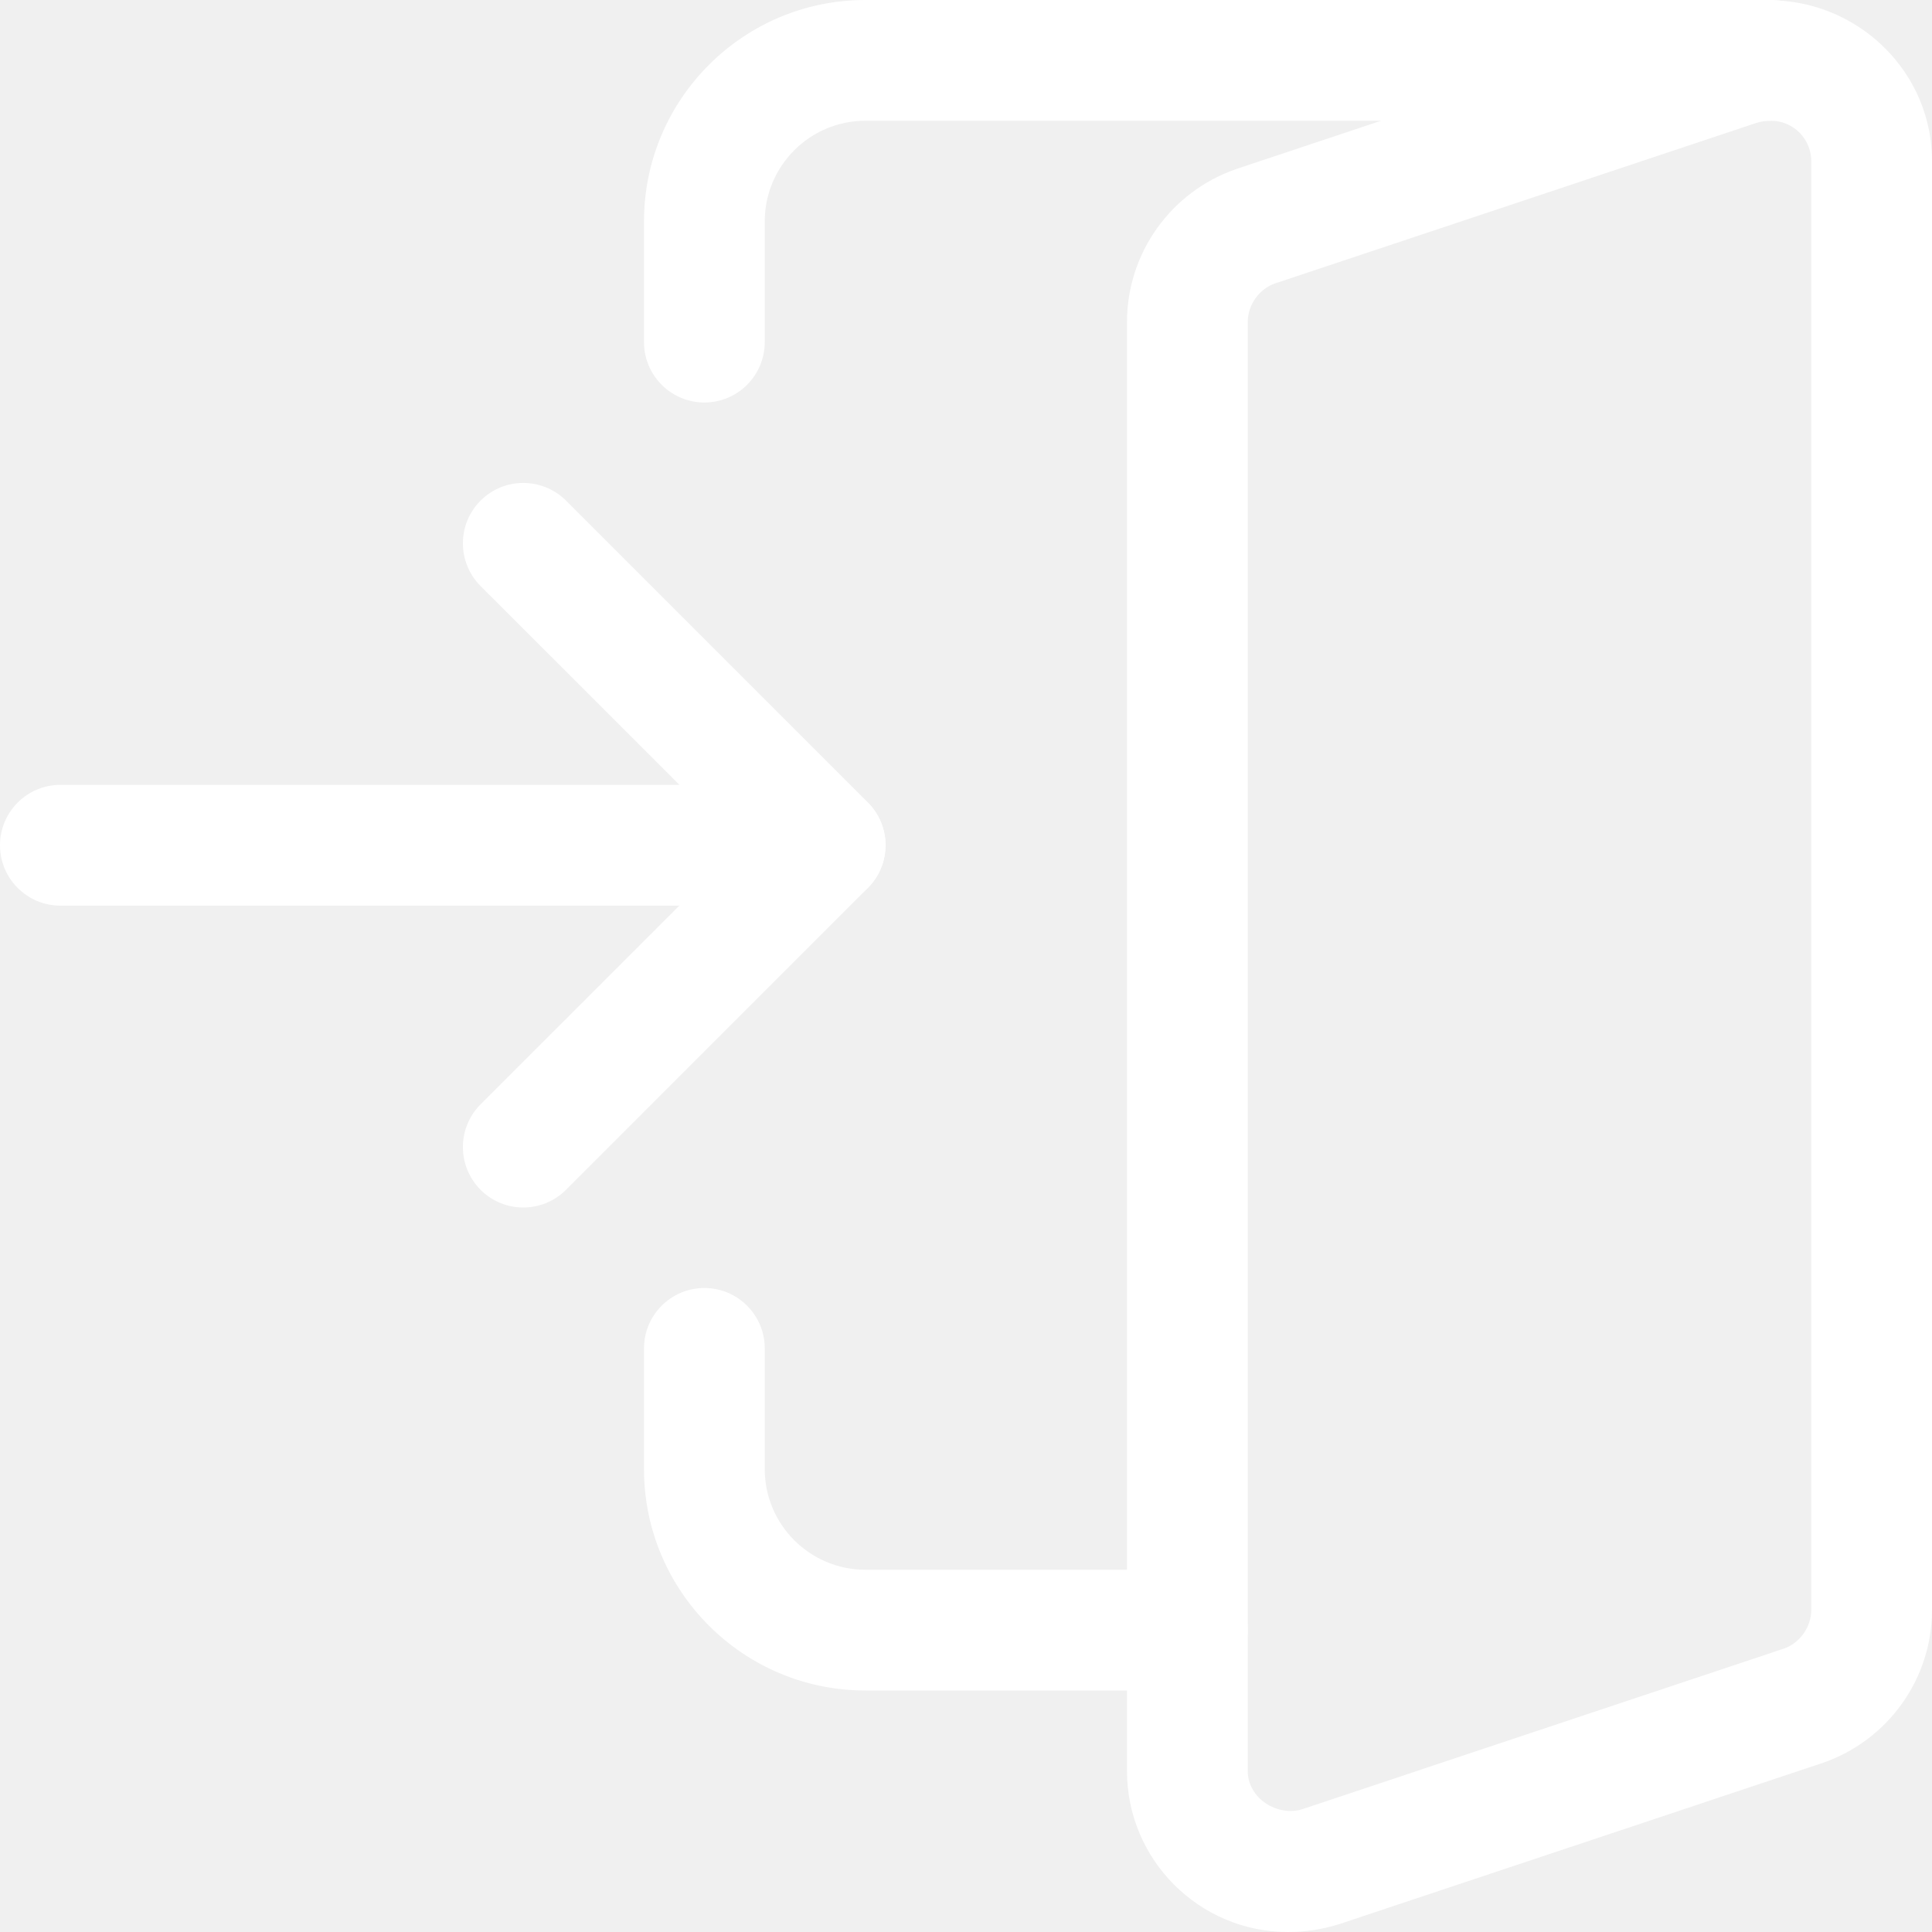
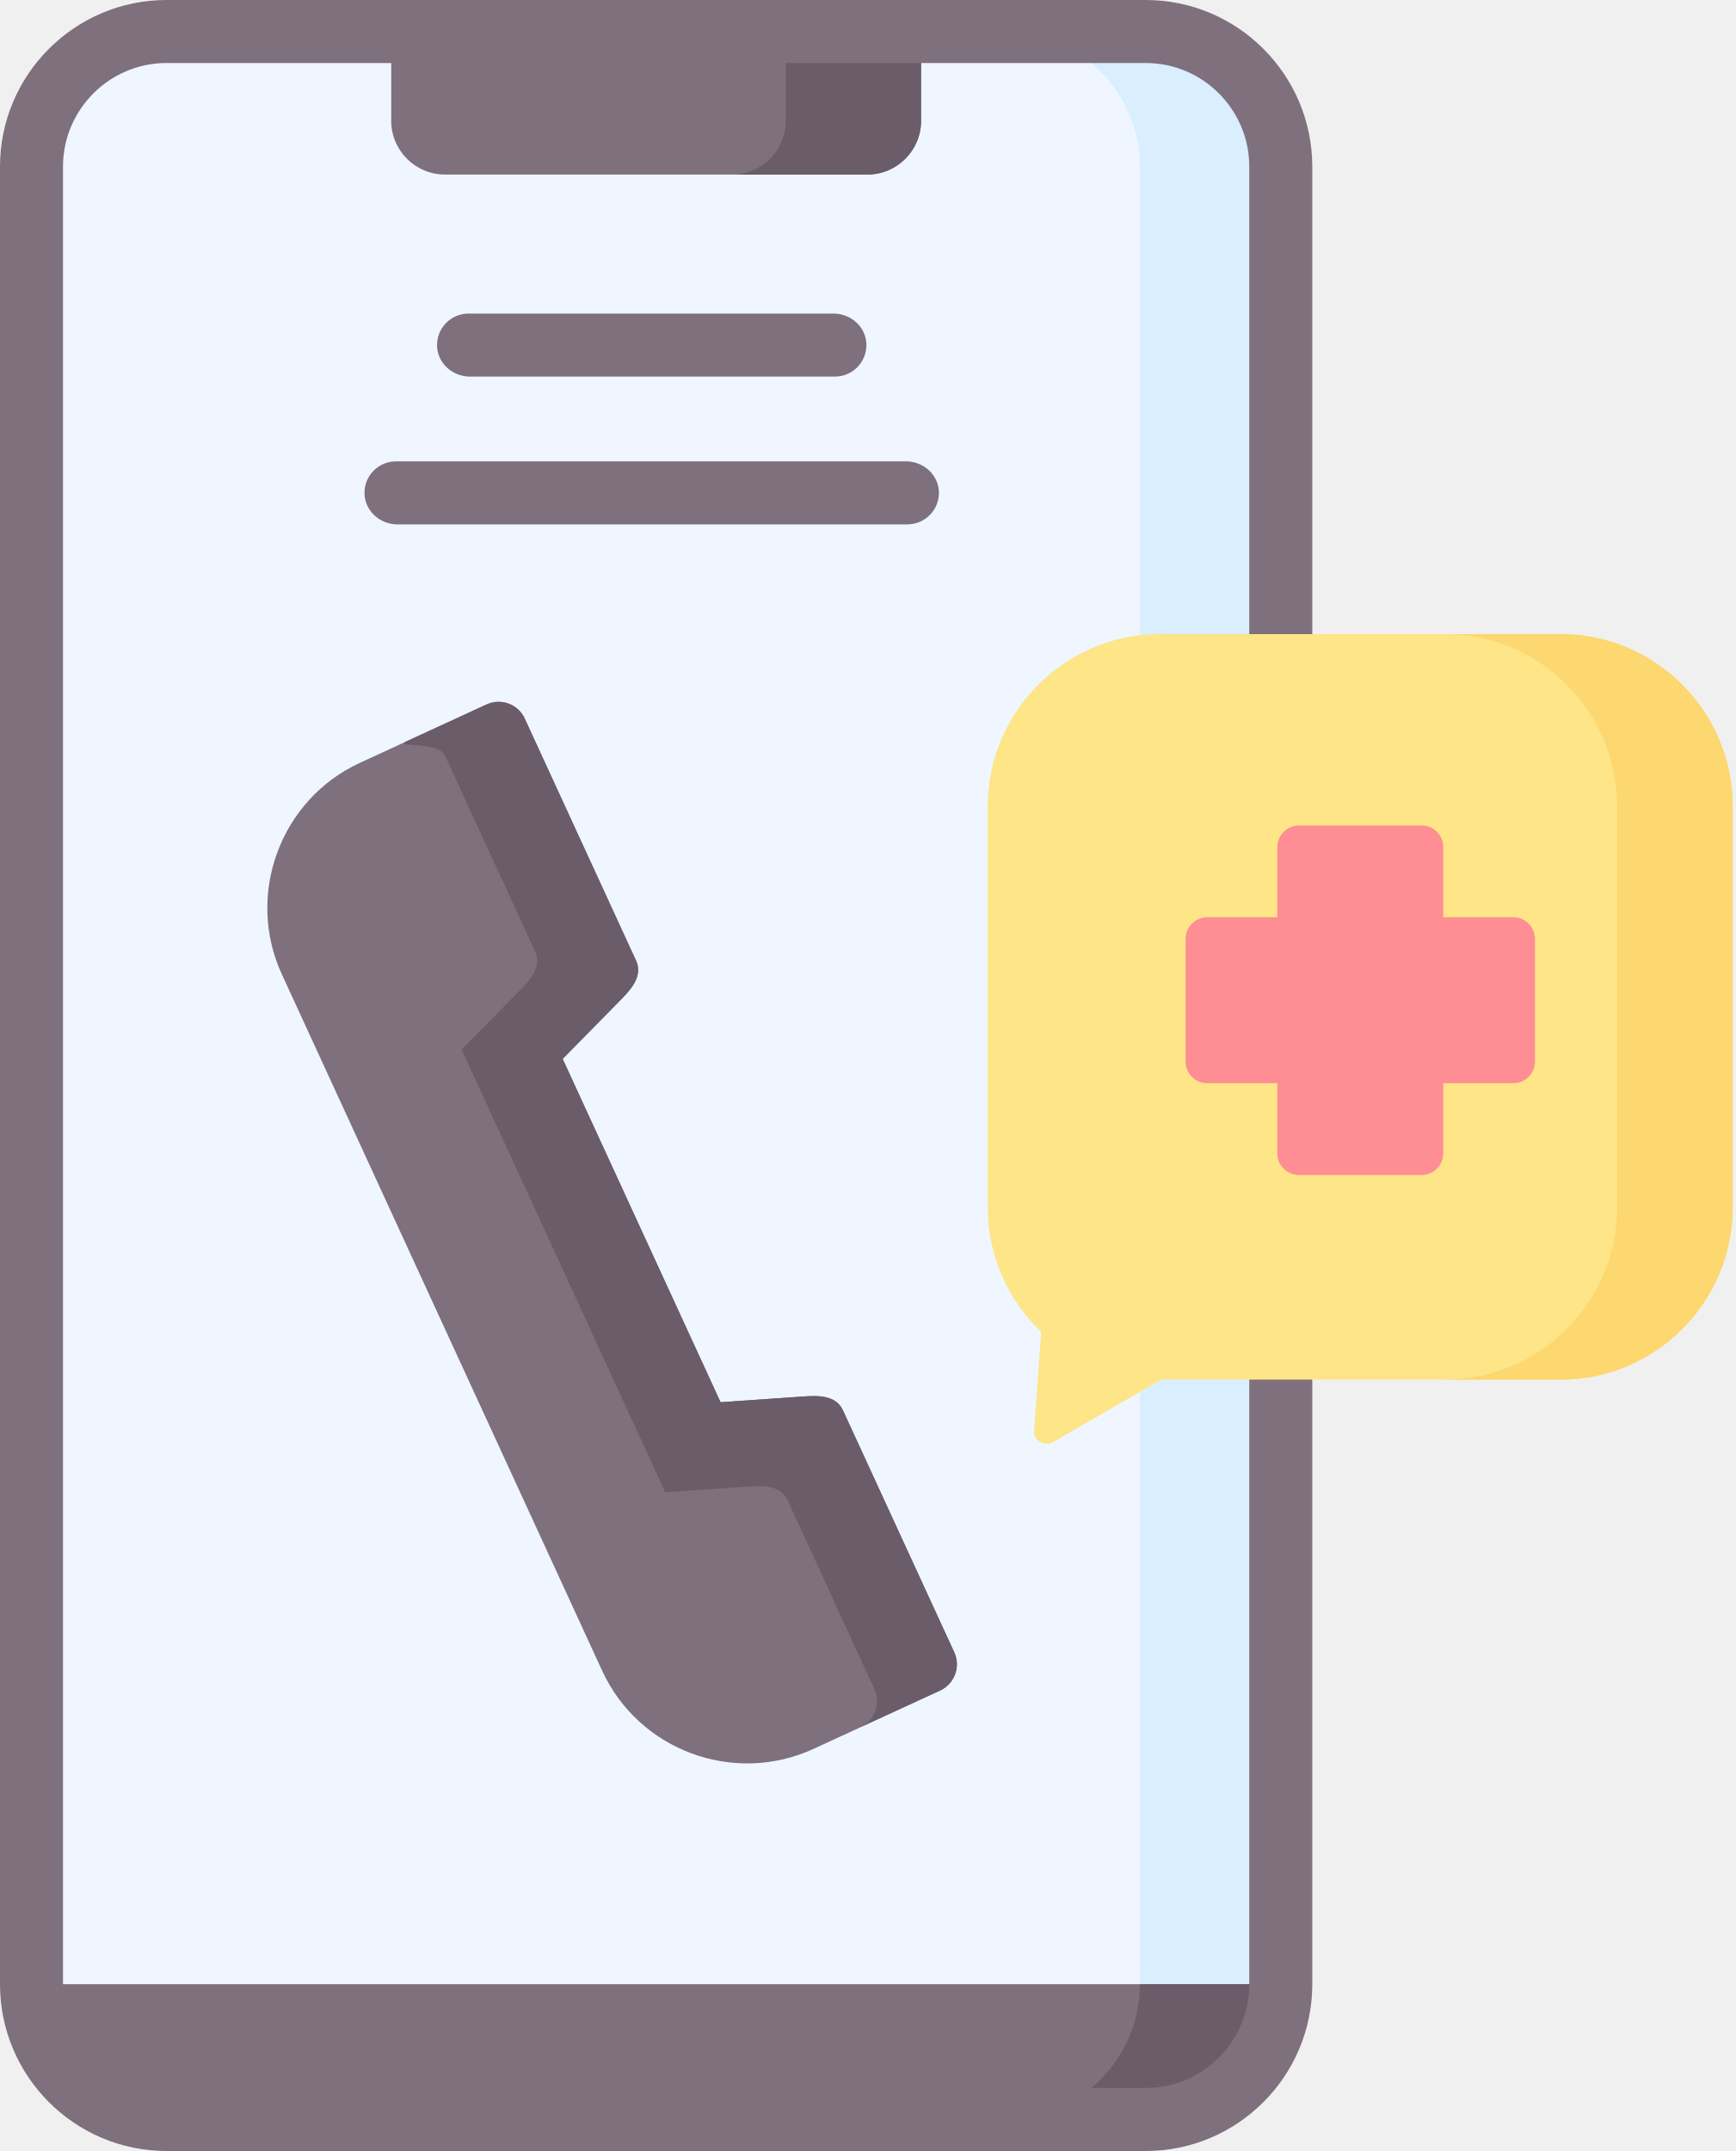
- <svg xmlns="http://www.w3.org/2000/svg" width="90" height="90" viewBox="0 0 90 90" fill="none">
-   <path d="M38.438 42.188H2.812C1.26 42.188 0 40.928 0 39.375C0 37.822 1.26 36.562 2.812 36.562H38.438C39.99 36.562 41.25 37.822 41.25 39.375C41.25 40.928 39.99 42.188 38.438 42.188Z" fill="white" />
-   <path d="M24.375 56.25C23.655 56.25 22.935 55.976 22.387 55.425C21.289 54.326 21.289 52.545 22.387 51.446L34.463 39.372L22.387 27.3C21.289 26.201 21.289 24.42 22.387 23.321C23.486 22.223 25.267 22.223 26.367 23.321L40.429 37.384C41.528 38.482 41.528 40.264 40.429 41.363L26.367 55.425C25.815 55.976 25.095 56.25 24.375 56.25Z" fill="white" />
-   <path d="M59.999 90C55.863 90 52.5 86.636 52.5 82.5V15C52.5 11.794 54.54 8.933 57.577 7.879L80.107 0.367C85.147 -1.178 90 2.561 90 7.5V75C90 78.203 87.96 81.06 84.926 82.117L62.388 89.633C61.567 89.887 60.806 90 59.999 90ZM82.499 5.625C82.256 5.625 82.05 5.655 81.829 5.723L59.392 13.204C58.657 13.459 58.125 14.201 58.125 15V82.5C58.125 83.779 59.512 84.641 60.671 84.278L83.107 76.796C83.838 76.541 84.375 75.799 84.375 75V7.5C84.375 6.469 83.535 5.625 82.499 5.625Z" fill="white" />
-   <path d="M32.812 18.75C31.26 18.75 30 17.49 30 15.938V10.313C30 4.624 34.623 0 40.312 0H82.499C84.052 0 85.312 1.26 85.312 2.812C85.312 4.365 84.052 5.625 82.499 5.625H40.312C37.728 5.625 35.625 7.729 35.625 10.313V15.938C35.625 17.49 34.365 18.75 32.812 18.75Z" fill="white" />
-   <path d="M55.312 78.75H40.312C34.623 78.75 30 74.126 30 68.437V62.812C30 61.26 31.26 60 32.812 60C34.365 60 35.625 61.26 35.625 62.812V68.437C35.625 71.021 37.728 73.125 40.312 73.125H55.312C56.865 73.125 58.125 74.385 58.125 75.938C58.125 77.49 56.865 78.75 55.312 78.75Z" fill="white" />
+ <svg xmlns="http://www.w3.org/2000/svg" width="142" height="176" viewBox="0 0 142 176" fill="none">
+   <path fill-rule="evenodd" clip-rule="evenodd" d="M2.58 13.638V162.352L55.688 167.887L104.815 162.352C104.815 107.659 104.815 76.4 104.815 13.638C104.815 7.557 99.84 2.578 93.763 2.578H75.378L53.703 14.281L32.017 2.578H13.632C7.556 2.578 2.58 7.557 2.58 13.638Z" fill="#EFF6FF" />
+   <path fill-rule="evenodd" clip-rule="evenodd" d="M32.016 2.578V9.896C32.016 12.308 33.989 14.281 36.401 14.281H70.996C73.41 14.281 75.377 12.303 75.377 9.896V2.578H32.016Z" fill="#7E707D" />
+   <path fill-rule="evenodd" clip-rule="evenodd" d="M23.066 79.722L49.28 136.706C52.279 143.225 60.059 146.1 66.574 143.098L76.935 138.324C78.113 137.778 78.639 136.375 78.094 135.196L68.989 115.405C68.444 114.226 67.158 114.168 65.863 114.256L58.969 114.733L46.047 86.641L50.896 81.71C51.802 80.785 52.591 79.762 52.045 78.583L42.941 58.792C42.405 57.613 40.993 57.097 39.815 57.642L29.454 62.417C22.939 65.418 20.067 73.204 23.066 79.722Z" fill="#7E707D" />
+   <path fill-rule="evenodd" clip-rule="evenodd" d="M2.58 162.352C2.58 168.443 7.556 173.422 13.632 173.422H93.763C99.839 173.422 104.815 168.443 104.815 162.352H2.58Z" fill="#7E707D" />
+   <path fill-rule="evenodd" clip-rule="evenodd" d="M93.285 13.638V51.971C93.82 51.912 94.356 51.883 94.911 51.883H104.814V13.638C104.814 7.557 99.838 2.578 93.762 2.578H82.232C88.308 2.578 93.285 7.557 93.285 13.638Z" fill="#D9EEFF" />
+   <path fill-rule="evenodd" clip-rule="evenodd" d="M93.285 113.885V162.352H104.815V112.882H95.018L93.285 113.885Z" fill="#D9EEFF" />
+   <path fill-rule="evenodd" clip-rule="evenodd" d="M93.285 162.352C93.285 168.443 88.309 173.422 82.232 173.422H93.762C99.838 173.422 104.814 168.443 104.814 162.352H93.285Z" fill="#6A5C69" />
+   <path fill-rule="evenodd" clip-rule="evenodd" d="M36.406 61.803L43.777 77.822C44.322 79.001 43.534 80.024 42.628 80.95L37.779 85.88L54.44 122.099L61.334 121.622C62.629 121.534 63.924 121.602 64.46 122.772L71.559 138.206C72.104 139.376 71.588 140.779 70.409 141.325L76.934 138.323C78.112 137.778 78.638 136.375 78.093 135.195L68.988 115.405C68.443 114.226 67.157 114.168 65.862 114.255L58.968 114.733L46.046 86.641L50.895 81.71C51.801 80.784 52.59 79.761 52.045 78.582L42.94 58.792C42.404 57.613 40.992 57.096 39.814 57.642L33.29 60.643C32.111 61.189 35.87 60.624 36.406 61.803Z" fill="#6A5C69" />
+   <path fill-rule="evenodd" clip-rule="evenodd" d="M64.304 9.896C64.304 12.303 62.337 14.281 59.932 14.281H70.993C73.408 14.281 75.375 12.303 75.375 9.896V2.578H64.303V8.551V9.896H64.304Z" fill="#6A5C69" />
+   <path d="M74.259 42.905H32.514C31.103 42.905 29.872 41.817 29.829 40.406C29.786 38.946 30.956 37.749 32.406 37.749H74.151C75.562 37.749 76.793 38.837 76.836 40.248C76.879 41.708 75.709 42.905 74.259 42.905Z" fill="#7E707D" />
+   <path d="M68.326 30.813H38.452C37.04 30.813 35.809 29.725 35.767 28.314C35.723 26.854 36.894 25.657 38.344 25.657H68.218C69.63 25.657 70.861 26.744 70.903 28.155C70.947 29.615 69.776 30.813 68.326 30.813Z" fill="#7E707D" />
+   <path d="M104.893 54.46C106.304 54.418 107.392 53.187 107.392 51.775V13.638C107.392 6.118 101.277 0 93.761 0H13.63C6.115 0 0 6.118 0 13.638V162.352C0 169.877 6.115 176 13.63 176H93.761C101.277 176 107.392 169.877 107.392 162.352V112.99C107.392 111.578 106.304 110.347 104.893 110.305C103.433 110.261 102.235 111.431 102.235 112.882V162.352C102.235 167.035 98.434 170.844 93.761 170.844H13.63C8.958 170.844 5.156 167.035 5.156 162.352V13.638C5.156 8.961 8.958 5.156 13.63 5.156H93.761C98.434 5.156 102.235 8.961 102.235 13.638V51.884C102.235 53.334 103.433 54.504 104.893 54.46Z" fill="#7E707D" />
+   <path fill-rule="evenodd" clip-rule="evenodd" d="M80.838 98.801C80.838 102.796 82.523 106.412 85.21 108.984L84.629 117.03C84.57 117.855 85.458 118.411 86.175 117.997L95.016 112.882H104.812H127.734C135.466 112.882 141.795 106.548 141.795 98.801V65.954C141.795 58.217 135.466 51.884 127.734 51.884H104.812H94.909C87.168 51.884 80.838 58.217 80.838 65.954V98.801H80.838Z" fill="#FDE588" />
+   <path fill-rule="evenodd" clip-rule="evenodd" d="M97.023 76.819V86.865C97.023 87.839 97.813 88.628 98.787 88.628H104.531V94.377C104.531 94.728 104.639 95.059 104.814 95.332C105.135 95.819 105.68 96.141 106.304 96.141H116.343C117.307 96.141 118.106 95.352 118.106 94.377V88.628H123.851C124.815 88.628 125.613 87.839 125.613 86.865V76.819C125.613 75.844 124.815 75.055 123.851 75.055H118.106V69.305C118.106 68.331 117.307 67.542 116.343 67.542H106.304C105.68 67.542 105.135 67.863 104.814 68.351C104.639 68.624 104.531 68.955 104.531 69.305V75.055H98.796C97.822 75.055 97.023 75.844 97.023 76.819Z" fill="#FE8D94" />
+   <path fill-rule="evenodd" clip-rule="evenodd" d="M132.342 65.954V98.801C132.342 106.548 126.013 112.882 118.281 112.882H127.736C135.468 112.882 141.798 106.548 141.798 98.801V65.954C141.798 58.217 135.468 51.884 127.736 51.884H118.281C126.013 51.884 132.342 58.217 132.342 65.954Z" fill="#FDD76F" />
</svg>
